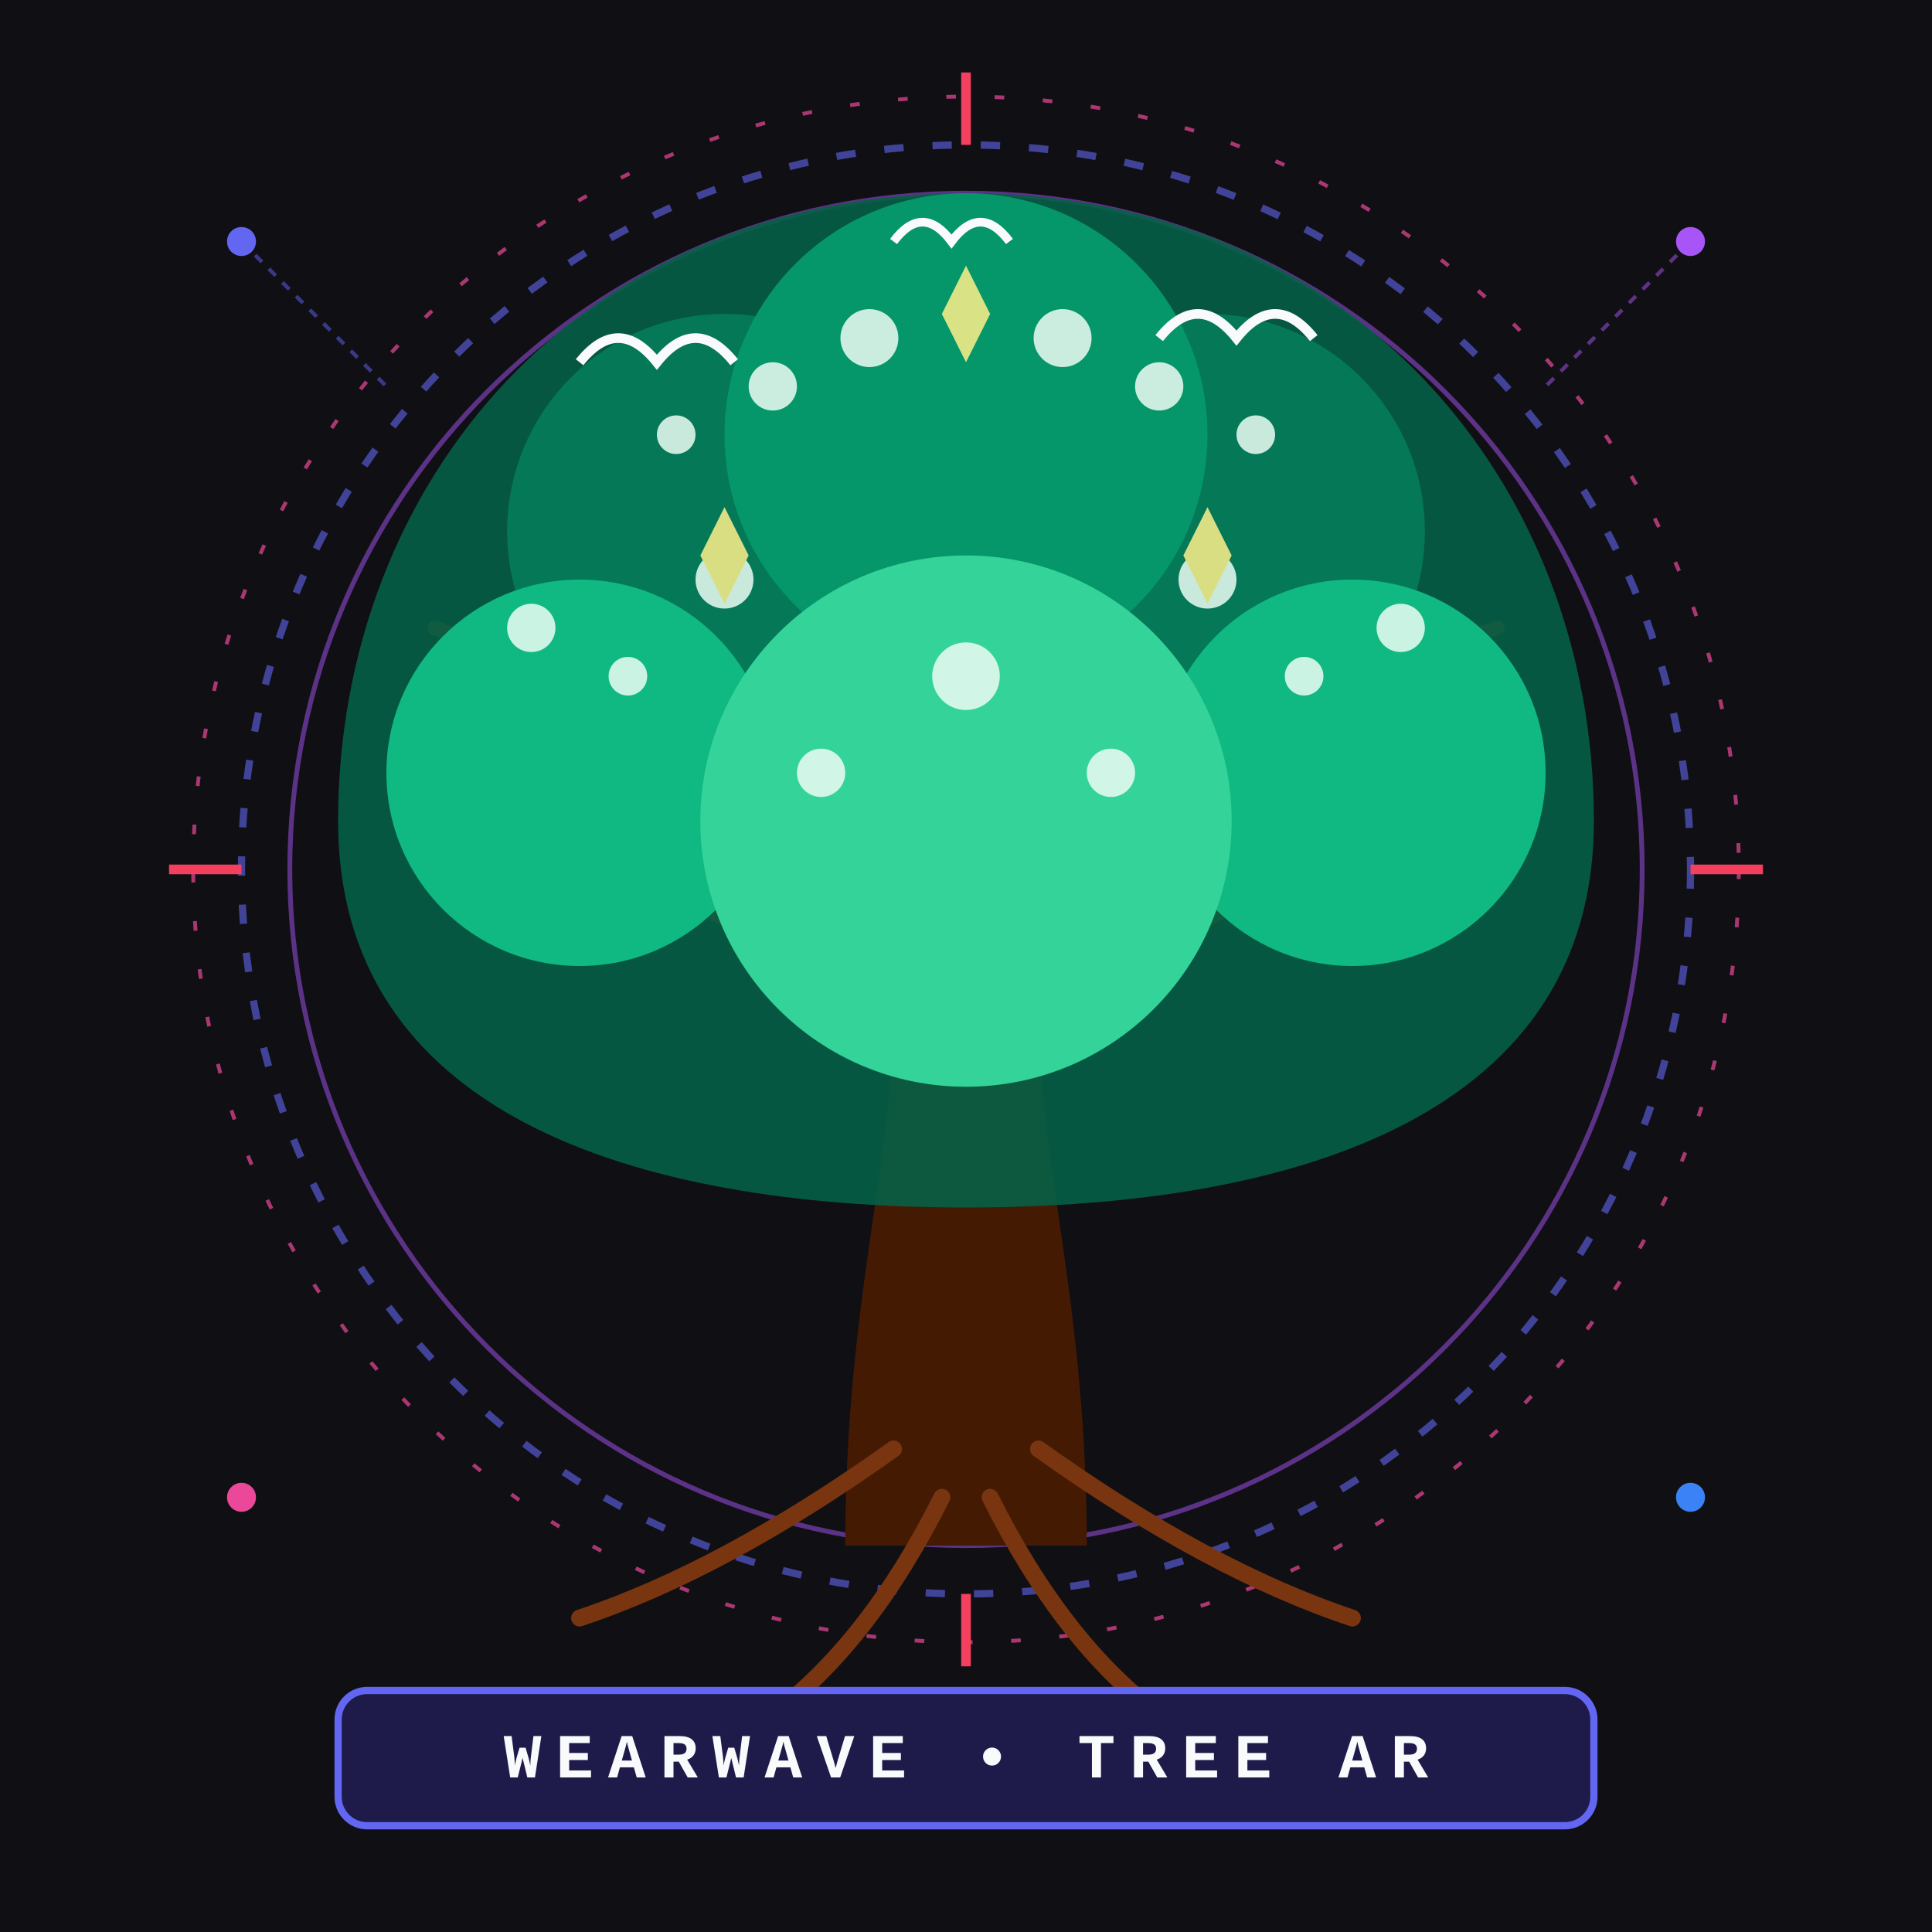
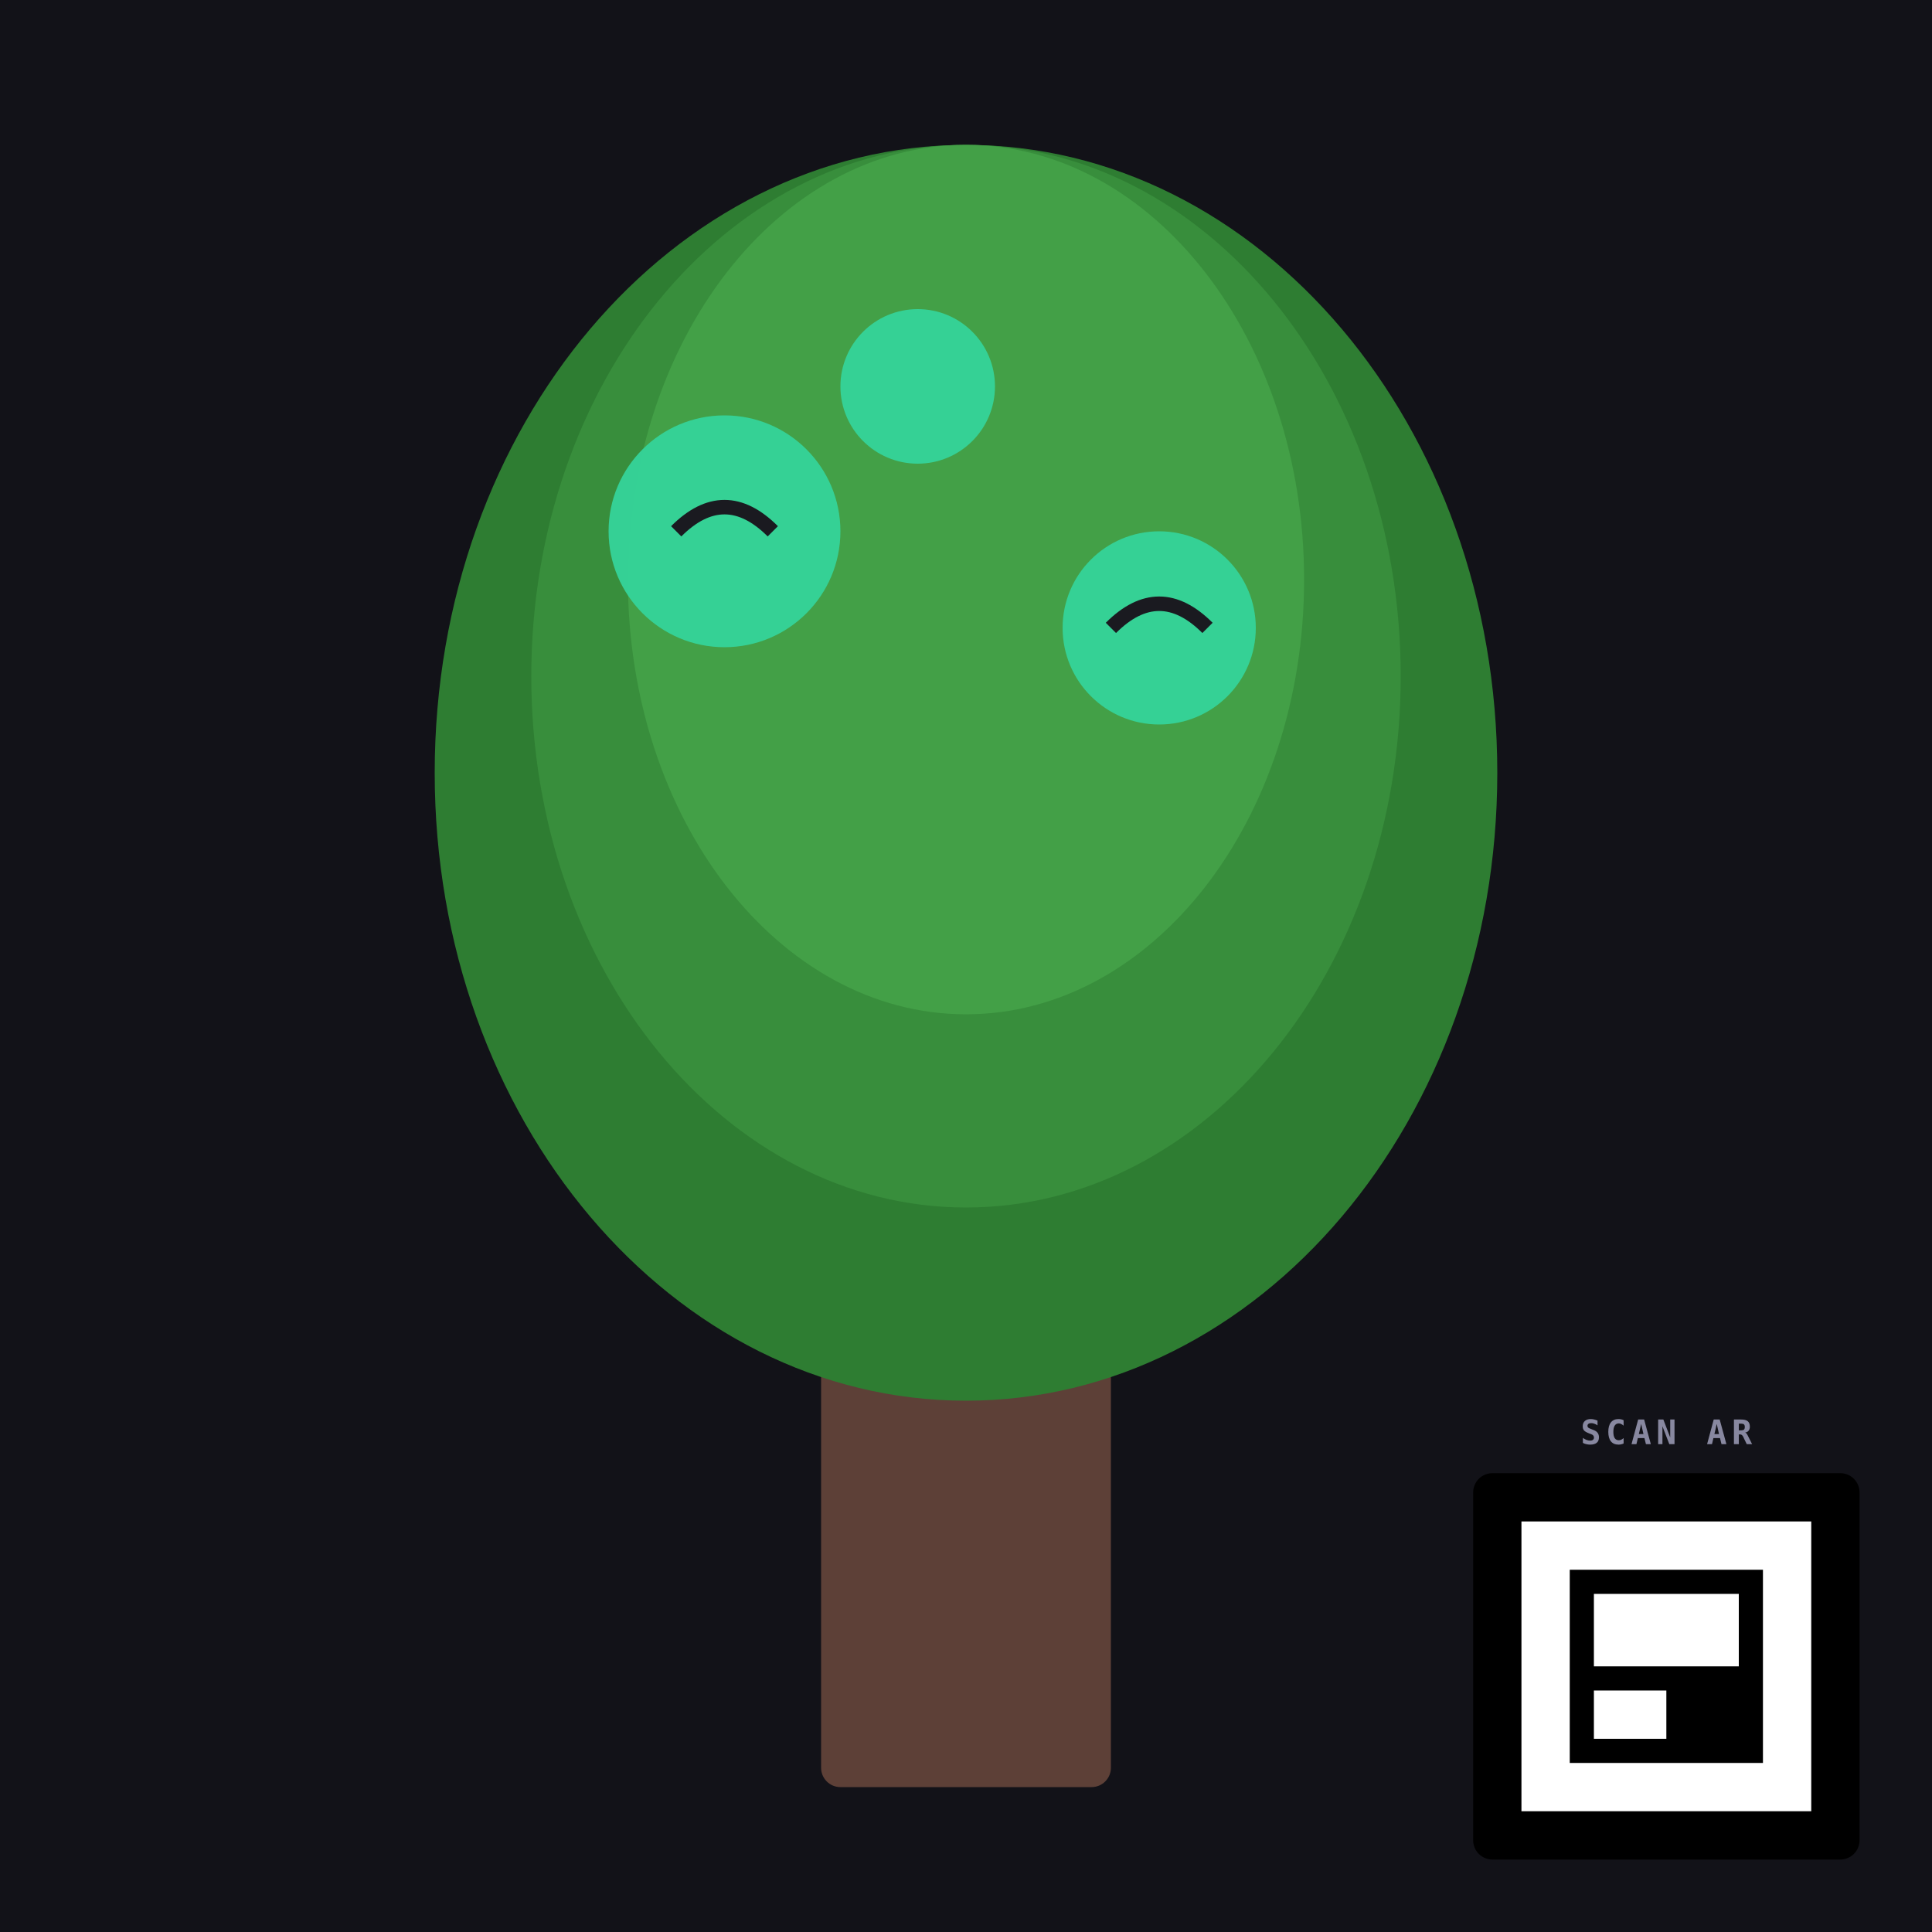
<svg xmlns="http://www.w3.org/2000/svg" viewBox="0 0 400 400" width="400" height="400">
-   <rect width="400" height="400" fill="#0f0f14" />
-   <circle cx="200" cy="180" r="150" fill="none" stroke="#6366f1" stroke-width="1.5" stroke-dasharray="4 6" opacity="0.6" />
-   <circle cx="200" cy="180" r="140" fill="none" stroke="#a855f7" stroke-width="1" opacity="0.5" />
-   <circle cx="200" cy="180" r="160" fill="none" stroke="#ec4899" stroke-width="0.8" stroke-dasharray="2 8" opacity="0.7" />
-   <path d="M 200 15 L 200 30 M 200 330 L 200 345 M 35 180 L 50 180 M 350 180 L 365 180" stroke="#f43f5e" stroke-width="2" />
-   <circle cx="50" cy="50" r="3" fill="#6366f1" />
-   <circle cx="350" cy="50" r="3" fill="#a855f7" />
-   <circle cx="50" cy="310" r="3" fill="#ec4899" />
-   <circle cx="350" cy="310" r="3" fill="#3b82f6" />
-   <line x1="50" y1="50" x2="80" y2="80" stroke="#6366f1" stroke-width="0.8" stroke-dasharray="2 2" opacity="0.5" />
-   <line x1="350" y1="50" x2="320" y2="80" stroke="#a855f7" stroke-width="0.8" stroke-dasharray="2 2" opacity="0.5" />
-   <path d="M 175 320 C 175 270, 185 240, 185 210 L 215 210 C 215 240, 225 270, 225 320 Z" fill="#451a03" />
-   <path d="M 185 300 Q 150 325 120 335 M 195 310 Q 180 340 160 355 M 205 310 Q 220 340 240 355 M 215 300 Q 250 325 280 335" stroke="#78350f" stroke-width="3.5" fill="none" stroke-linecap="round" />
-   <path d="M 190 220 C 160 190, 130 180, 105 175 M 180 200 C 150 160, 120 140, 90 130 M 210 220 C 240 190, 270 180, 295 175 M 220 200 C 250 160, 280 140, 310 130" stroke="#78350f" stroke-width="3" fill="none" stroke-linecap="round" />
-   <path d="M 200 40 C 120 40, 70 100, 70 170 C 70 230, 130 250, 200 250 C 270 250, 330 230, 330 170 C 330 100, 280 40, 200 40 Z" fill="#065f46" opacity="0.9" />
-   <circle cx="150" cy="110" r="45" fill="#047857" />
-   <circle cx="250" cy="110" r="45" fill="#047857" />
-   <circle cx="200" cy="90" r="50" fill="#059669" />
-   <circle cx="120" cy="160" r="40" fill="#10b981" />
-   <circle cx="280" cy="160" r="40" fill="#10b981" />
-   <circle cx="200" cy="170" r="55" fill="#34d399" />
-   <g fill="#ecfdf5" opacity="0.85">
-     <circle cx="140" cy="90" r="4" />
-     <circle cx="160" cy="80" r="5" />
-     <circle cx="180" cy="70" r="6" />
-     <circle cx="220" cy="70" r="6" />
-     <circle cx="240" cy="80" r="5" />
-     <circle cx="260" cy="90" r="4" />
-     <circle cx="110" cy="130" r="5" />
-     <circle cx="130" cy="140" r="4" />
-     <circle cx="150" cy="120" r="6" />
-     <circle cx="250" cy="120" r="6" />
-     <circle cx="270" cy="140" r="4" />
-     <circle cx="290" cy="130" r="5" />
-     <circle cx="170" cy="160" r="5" />
-     <circle cx="200" cy="140" r="7" />
-     <circle cx="230" cy="160" r="5" />
-     <polygon points="195,65 200,55 205,65 200,75" fill="#fef08a" />
-     <polygon points="145,115 150,105 155,115 150,125" fill="#fef08a" />
-     <polygon points="245,115 250,105 255,115 250,125" fill="#fef08a" />
+   <rect width="400" height="400" fill="#121218" />
+   <rect x="170" y="240" width="60" height="130" rx="4" fill="#5D4037" />
+   <ellipse cx="200" cy="160" rx="110" ry="130" fill="#2E7D32" />
+   <ellipse cx="200" cy="140" rx="90" ry="110" fill="#388E3C" />
+   <ellipse cx="200" cy="120" rx="70" ry="90" fill="#43A047" />
+   <circle cx="150" cy="110" r="24" fill="#34d399" opacity="0.95" />
+   <circle cx="240" cy="130" r="20" fill="#34d399" opacity="0.95" />
+   <circle cx="190" cy="80" r="16" fill="#34d399" opacity="0.95" />
+   <path d="M140 110 Q150 100 160 110" stroke="#1a1a20" stroke-width="3" fill="none" />
+   <path d="M230 130 Q240 120 250 130" stroke="#1a1a20" stroke-width="3" fill="none" />
+   <g transform="translate(305, 305)">
+     <rect x="0" y="0" width="80" height="80" fill="#000000" rx="4" />
+     <rect x="10" y="10" width="60" height="60" fill="#ffffff" />
+     <rect x="20" y="20" width="40" height="40" fill="#000000" />
+     <rect x="25" y="25" width="30" height="15" fill="#ffffff" />
+     <rect x="25" y="45" width="15" height="10" fill="#ffffff" />
+     <text x="40" y="-6" font-family="monospace" font-size="7" font-weight="700" fill="#8888a0" text-anchor="middle" letter-spacing="1">SCAN AR</text>
  </g>
-   <path d="M 120 75 Q 128 65 136 75 Q 144 65 152 75" stroke="#f8fafc" stroke-width="2" fill="none" />
-   <path d="M 240 70 Q 248 60 256 70 Q 264 60 272 70" stroke="#f8fafc" stroke-width="2" fill="none" />
-   <path d="M 185 50 Q 191 42 197 50 Q 203 42 209 50" stroke="#f8fafc" stroke-width="1.8" fill="none" />
-   <rect x="70" y="350" width="260" height="28" rx="6" fill="#1e1b4b" stroke="#6366f1" stroke-width="1.5" />
-   <text x="200" y="368" font-family="'Courier New', monospace" font-weight="900" font-size="13" fill="#f8fafc" text-anchor="middle" letter-spacing="3">WEARWAVE • TREE AR</text>
</svg>
